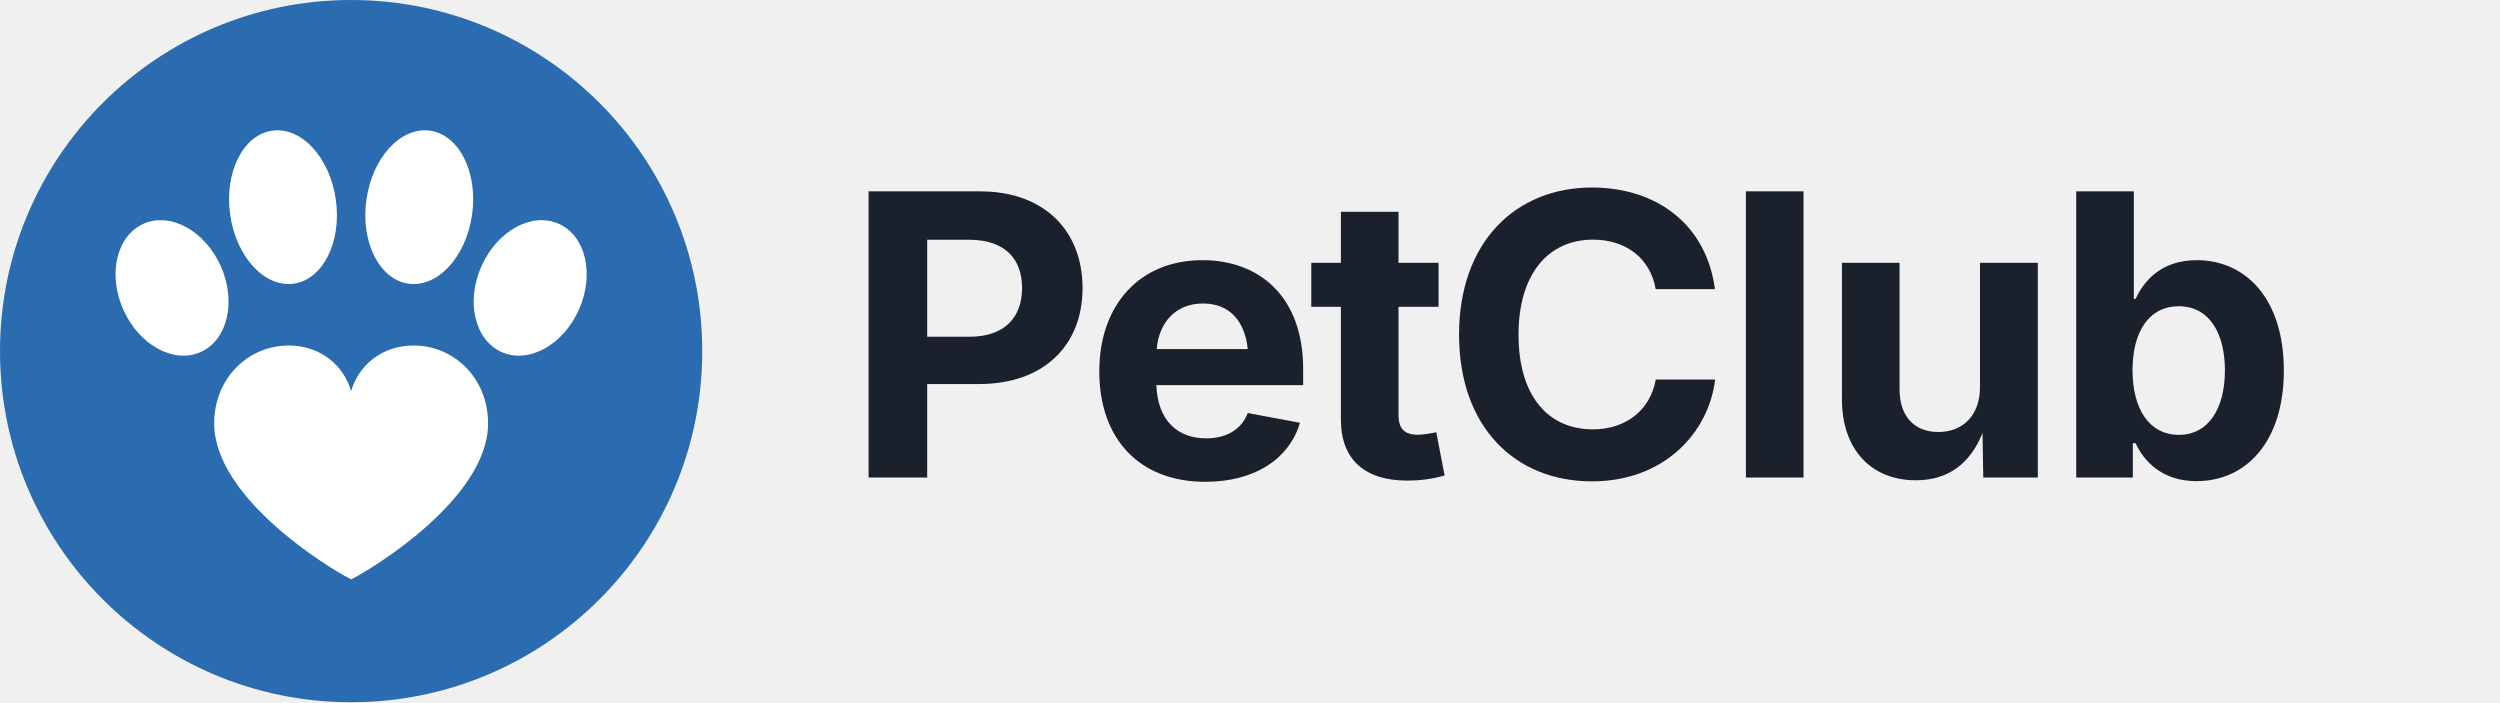
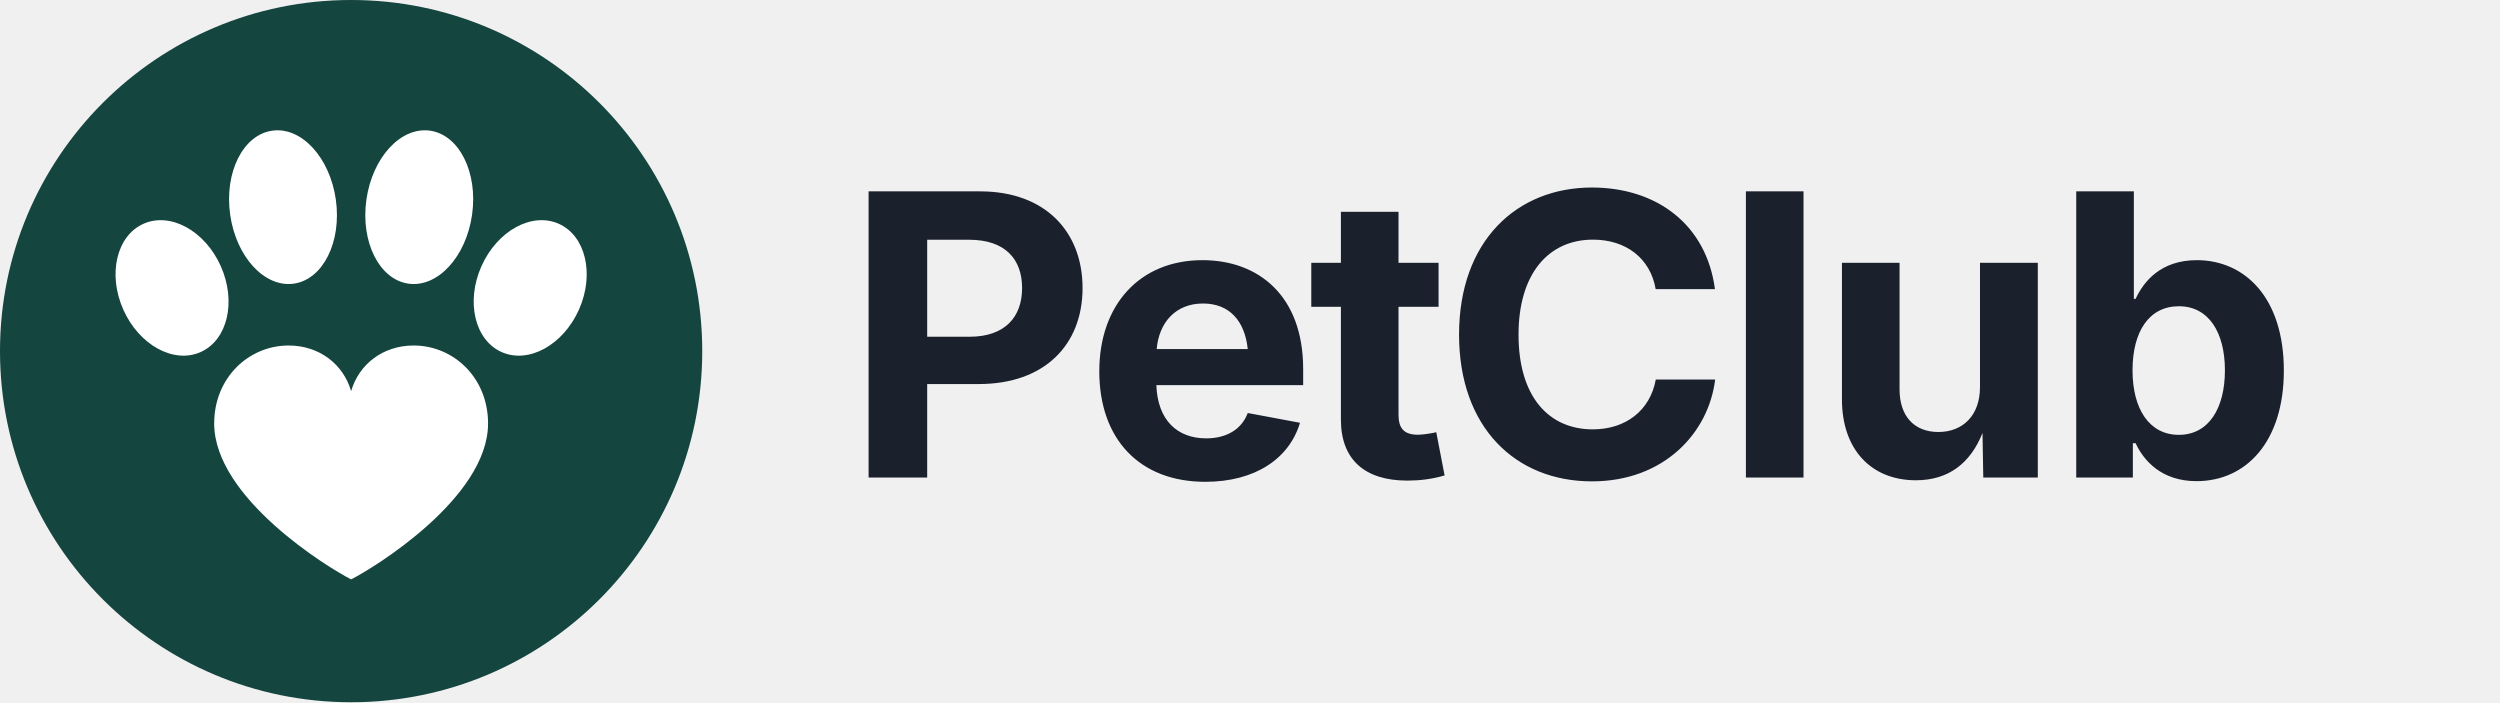
<svg xmlns="http://www.w3.org/2000/svg" viewBox="0 0 356 100" role="img" aria-label="PetClub">
  <g>
-     <circle cx="50" cy="50" r="50" fill="#2B6CB0" />
+     <circle cx="50" cy="50" r="50" fill="#14453F" />
    <g fill="#FFFFFF">
      <ellipse cx="24.5" cy="41" rx="7.6" ry="10" transform="rotate(-24 24.5 41)" />
      <ellipse cx="40.3" cy="29.5" rx="7.6" ry="11" transform="rotate(-8 40.3 29.5)" />
      <ellipse cx="59.7" cy="29.5" rx="7.6" ry="11" transform="rotate(8 59.7 29.5)" />
      <ellipse cx="75.5" cy="41" rx="7.6" ry="10" transform="rotate(24 75.5 41)" />
      <path d="M50 82.5c-3.2-1.6-19.5-11.6-19.5-22.2 0-6.5 4.9-11.1 10.6-11.1 4.4 0 7.8 2.7 8.9 6.5 1.1-3.8 4.5-6.5 8.9-6.5 5.7 0 10.6 4.6 10.6 11.1 0 10.6-16.3 20.6-19.5 22.2Z" />
    </g>
  </g>
  <text x="120" y="68" font-family="Inter, 'Segoe UI', system-ui, -apple-system, Helvetica, Arial, sans-serif" font-size="56" font-weight="700" letter-spacing="-1.5" fill="#1A202C">PetClub</text>
</svg>
